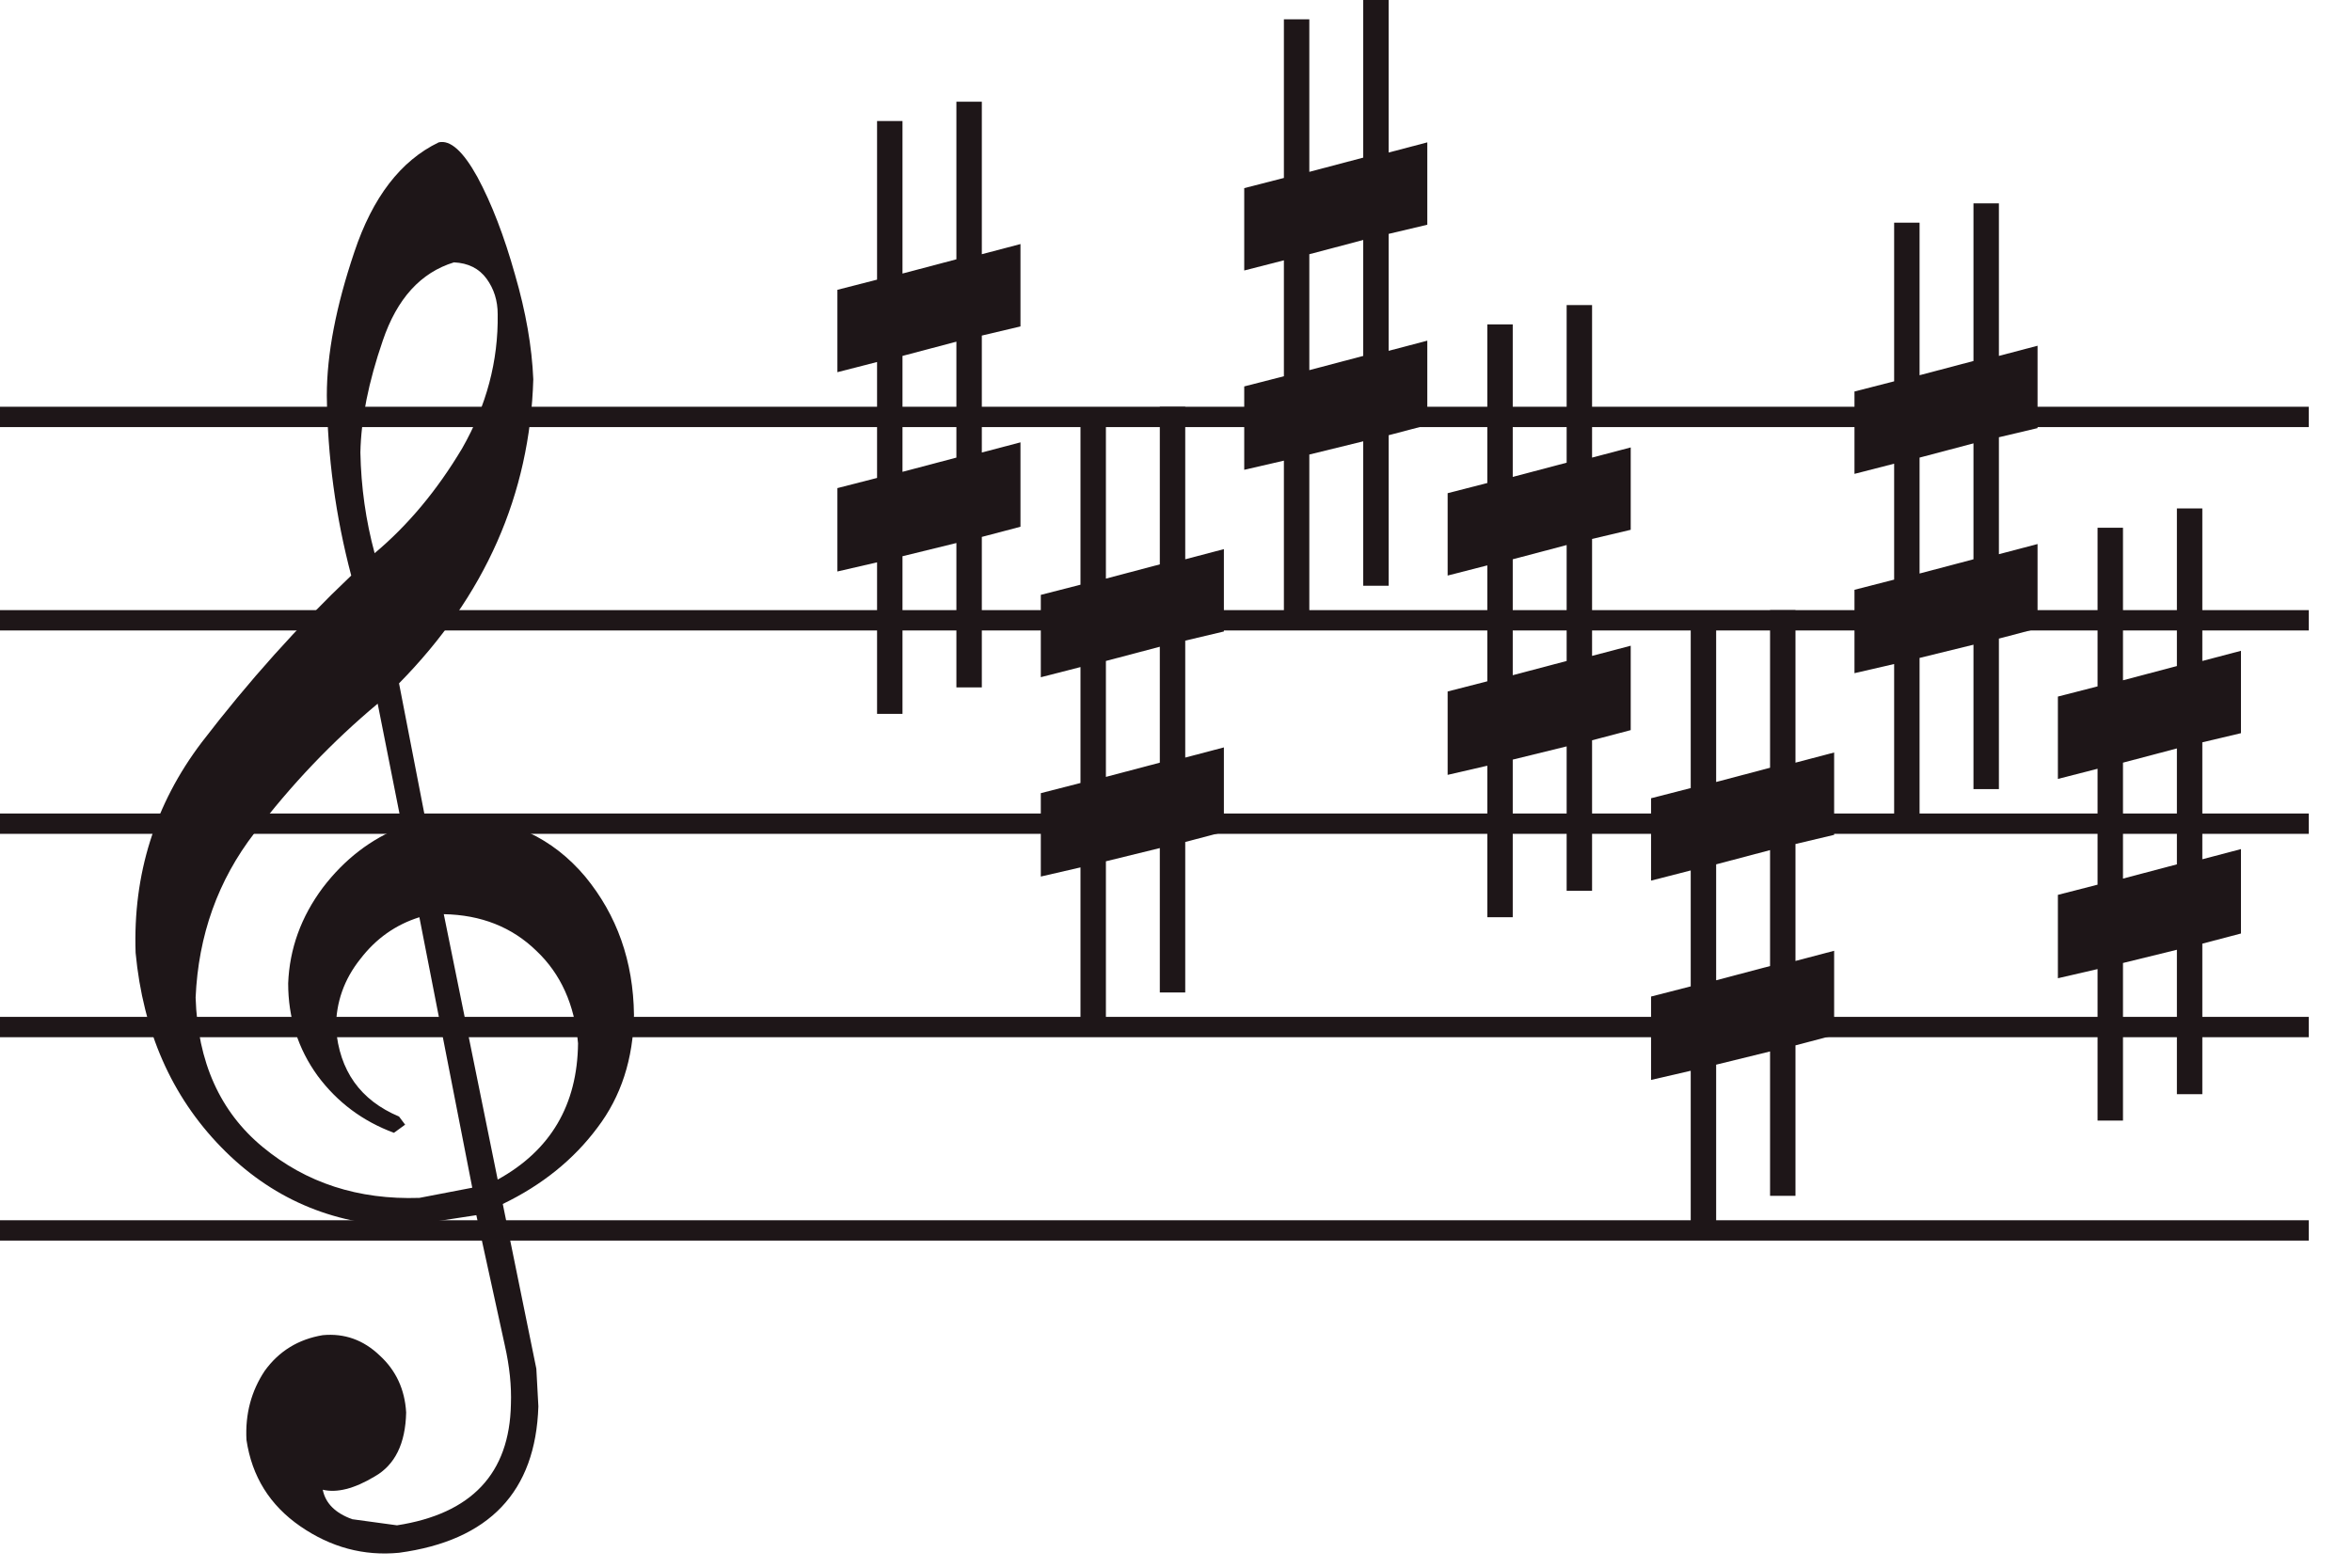
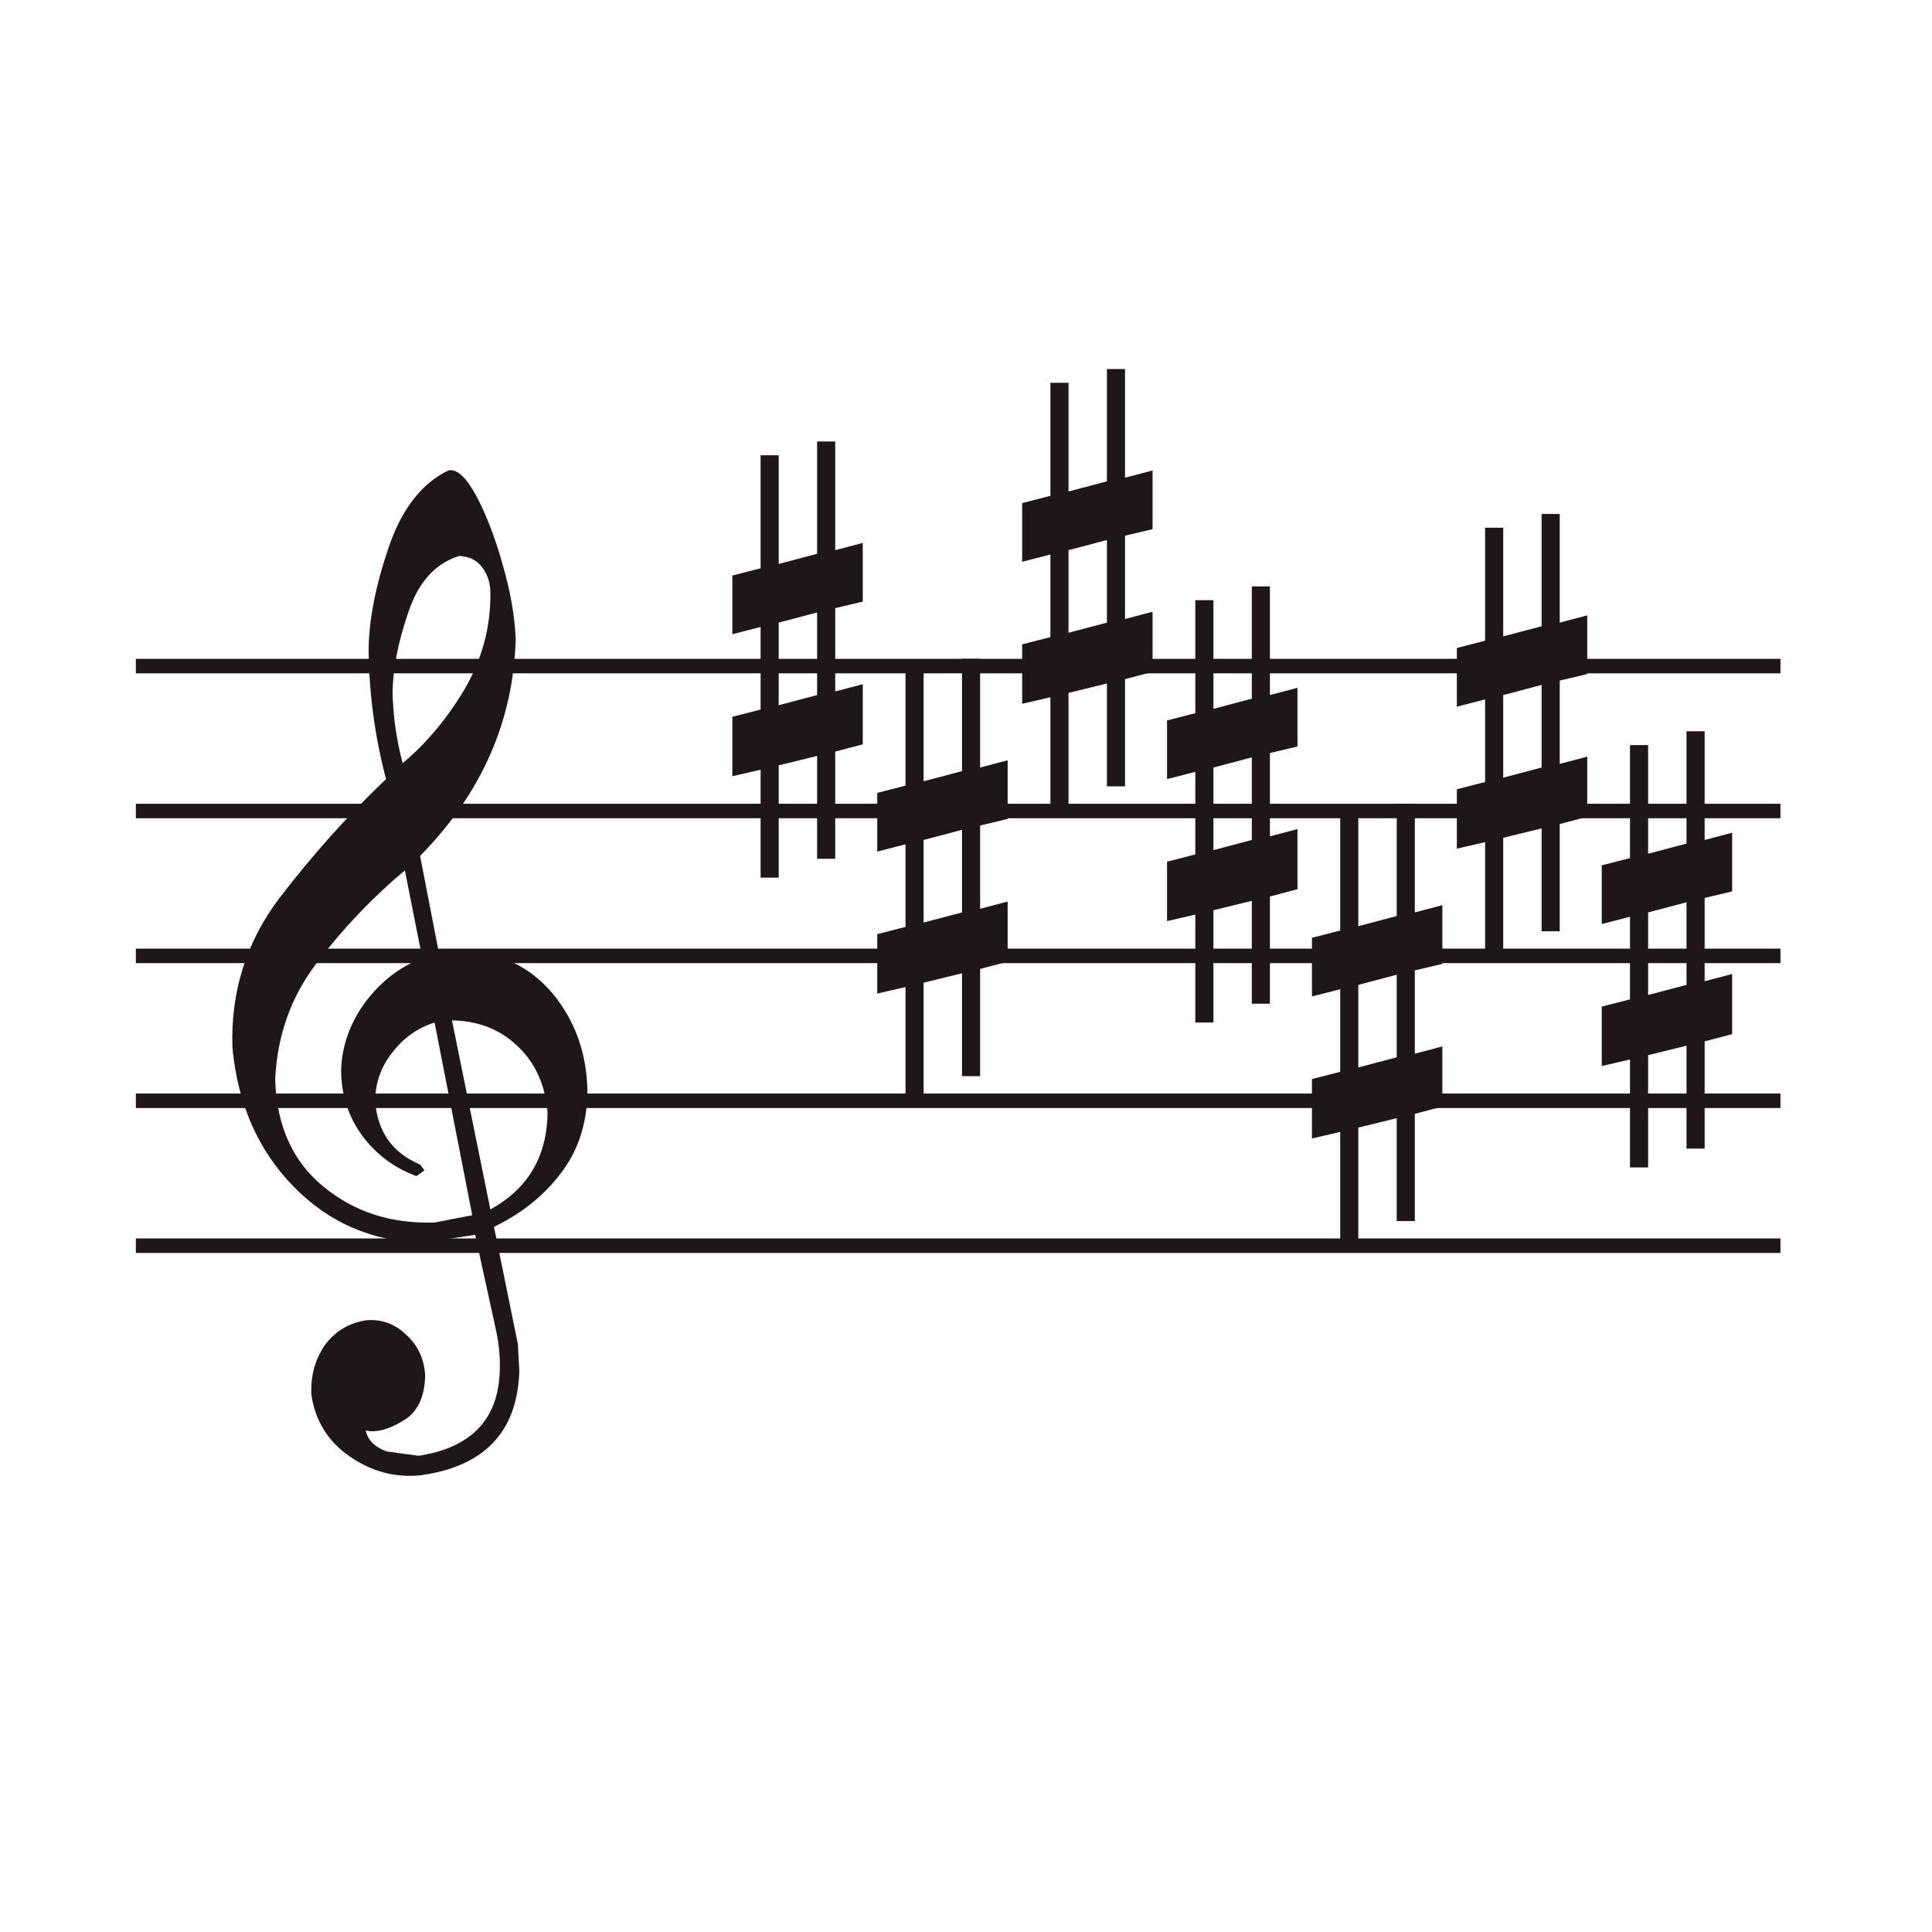
- <svg xmlns="http://www.w3.org/2000/svg" width="111" height="74" viewBox="0 0 111 74" fill="none">
-   <path d="M108.96 57.6H0V58.56H108.96V57.6Z" fill="#1E1618" />
-   <path d="M108.96 48H0V48.96H108.96V48Z" fill="#1E1618" />
-   <path d="M108.96 38.4H0V39.36H108.96V38.4Z" fill="#1E1618" />
-   <path d="M108.96 28.8H0V29.76H108.96V28.8Z" fill="#1E1618" />
-   <path d="M108.96 19.2H0V20.16H108.96V19.2Z" fill="#1E1618" />
-   <path d="M22.528 8.352C23.2 9.6 23.792 11.136 24.304 12.96C24.816 14.72 25.104 16.368 25.168 17.904C25.008 23.344 22.896 28.128 18.832 32.256L20.08 38.688L21.568 38.544C24.064 38.608 26.08 39.552 27.616 41.376C29.12 43.2 29.888 45.376 29.92 47.904C29.888 49.984 29.312 51.76 28.192 53.232C27.072 54.736 25.584 55.936 23.728 56.832L25.312 64.608L25.408 66.384C25.28 70.416 23.088 72.72 18.832 73.296C17.168 73.456 15.616 73.04 14.176 72.048C12.736 71.056 11.888 69.696 11.632 67.968C11.568 66.752 11.856 65.664 12.496 64.704C13.168 63.776 14.08 63.216 15.232 63.024C16.256 62.928 17.152 63.248 17.92 63.984C18.688 64.688 19.104 65.584 19.168 66.672C19.136 68.144 18.64 69.152 17.68 69.696C16.72 70.272 15.904 70.48 15.232 70.32C15.36 70.96 15.824 71.424 16.624 71.712L18.736 72C22.256 71.456 24.048 69.552 24.112 66.288C24.144 65.424 24.048 64.496 23.824 63.504L22.48 57.36L19.024 57.888C15.632 57.792 12.768 56.544 10.432 54.144C8.096 51.744 6.752 48.688 6.4 44.976C6.272 41.264 7.312 37.952 9.52 35.04C11.728 32.16 14.08 29.536 16.576 27.168C15.84 24.384 15.456 21.552 15.424 18.672C15.424 16.72 15.856 14.464 16.72 11.904C17.584 9.312 18.912 7.584 20.704 6.72C21.248 6.592 21.856 7.136 22.528 8.352ZM21.424 12.384C19.856 12.864 18.736 14.096 18.064 16.08C17.392 18.032 17.04 19.792 17.008 21.36C17.04 22.992 17.264 24.576 17.68 26.112C19.248 24.8 20.624 23.152 21.808 21.168C22.96 19.152 23.52 17.04 23.488 14.832C23.488 14.192 23.312 13.632 22.96 13.152C22.608 12.672 22.096 12.416 21.424 12.384ZM17.008 45.264C16.24 46.224 15.856 47.312 15.856 48.528C16.016 50.544 17.008 51.936 18.832 52.704L19.12 53.088L18.592 53.472C17.12 52.928 15.92 52.032 14.992 50.784C14.064 49.504 13.6 48.048 13.6 46.416C13.664 44.784 14.208 43.28 15.232 41.904C16.256 40.56 17.504 39.6 18.976 39.024L17.824 33.216C15.68 35.008 13.744 37.04 12.016 39.312C10.288 41.552 9.36 44.144 9.232 47.088C9.328 50.128 10.384 52.48 12.4 54.144C14.448 55.84 16.912 56.64 19.792 56.544L22.288 56.064L19.792 43.296C18.672 43.648 17.744 44.304 17.008 45.264ZM20.944 43.152L23.488 55.68C25.984 54.304 27.248 52.16 27.28 49.248C27.12 47.424 26.464 45.968 25.312 44.88C24.16 43.76 22.704 43.184 20.944 43.152Z" fill="#1E1618" />
-   <path d="M42.592 5.712V12.912L45.136 12.24V4.8H46.336V12L48.16 11.52V15.408L46.336 15.84V21.36L48.16 20.88V24.864L46.336 25.344V32.448H45.136V25.632L42.592 26.256V33.696H41.392V26.544L39.52 26.976V23.04L41.392 22.56V17.088L39.52 17.568V13.68L41.392 13.2V5.712H42.592ZM42.592 16.8V22.272L45.136 21.6V16.128L42.592 16.8Z" fill="#1E1618" />
-   <path d="M52.192 20.112V27.312L54.736 26.64V19.2H55.936V26.4L57.76 25.92V29.808L55.936 30.24V35.76L57.76 35.28V39.264L55.936 39.744V46.848H54.736V40.032L52.192 40.656V48.096H50.992V40.944L49.12 41.376V37.44L50.992 36.96V31.488L49.12 31.968V28.08L50.992 27.6V20.112H52.192ZM52.192 31.2V36.672L54.736 36V30.528L52.192 31.2Z" fill="#1E1618" />
-   <path d="M61.792 0.912V8.112L64.336 7.44V0H65.536V7.2L67.36 6.72V10.608L65.536 11.04V16.56L67.36 16.08V20.064L65.536 20.544V27.648H64.336V20.832L61.792 21.456V28.896H60.592V21.744L58.72 22.176V18.24L60.592 17.76V12.288L58.72 12.768V8.88L60.592 8.4V0.912H61.792ZM61.792 12V17.472L64.336 16.8V11.328L61.792 12Z" fill="#1E1618" />
-   <path d="M71.392 15.312V22.512L73.936 21.84V14.4H75.136V21.6L76.96 21.12V25.008L75.136 25.44V30.96L76.96 30.48V34.464L75.136 34.944V42.048H73.936V35.232L71.392 35.856V43.296H70.192V36.144L68.32 36.576V32.64L70.192 32.16V26.688L68.32 27.168V23.28L70.192 22.8V15.312H71.392ZM71.392 26.4V31.872L73.936 31.2V25.728L71.392 26.4Z" fill="#1E1618" />
-   <path d="M80.992 29.712V36.912L83.536 36.24V28.8H84.736V36L86.56 35.52V39.408L84.736 39.84V45.36L86.56 44.88V48.864L84.736 49.344V56.448H83.536V49.632L80.992 50.256V57.696H79.792V50.544L77.92 50.976V47.04L79.792 46.56V41.088L77.92 41.568V37.68L79.792 37.2V29.712H80.992ZM80.992 40.8V46.272L83.536 45.6V40.128L80.992 40.8Z" fill="#1E1618" />
-   <path d="M90.592 10.512V17.712L93.136 17.04V9.6H94.336V16.8L96.16 16.32V20.208L94.336 20.64V26.16L96.16 25.68V29.664L94.336 30.144V37.248H93.136V30.432L90.592 31.056V38.496H89.392V31.344L87.52 31.776V27.84L89.392 27.36V21.888L87.52 22.368V18.48L89.392 18V10.512H90.592ZM90.592 21.6V27.072L93.136 26.4V20.928L90.592 21.6Z" fill="#1E1618" />
-   <path d="M100.192 24.912V32.112L102.736 31.44V24H103.936V31.2L105.76 30.72V34.608L103.936 35.04V40.56L105.76 40.08V44.064L103.936 44.544V51.648H102.736V44.832L100.192 45.456V52.896H98.992V45.744L97.12 46.176V42.24L98.992 41.76V36.288L97.12 36.768V32.88L98.992 32.4V24.912H100.192ZM100.192 36V41.472L102.736 40.8V35.328L100.192 36Z" fill="#1E1618" />
+ <svg xmlns="http://www.w3.org/2000/svg" width="128" height="128" viewBox="0 0 128 128" fill="none">
+   <path d="M117.96 82.05H9V83.01H117.96V82.05Z" fill="#1E1618" />
+   <path d="M117.96 72.45H9V73.41H117.96V72.45Z" fill="#1E1618" />
+   <path d="M117.96 62.85H9V63.81H117.96V62.85Z" fill="#1E1618" />
+   <path d="M117.96 53.25H9V54.21H117.96V53.25Z" fill="#1E1618" />
+   <path d="M117.96 43.65H9V44.61H117.96V43.65Z" fill="#1E1618" />
+   <path d="M31.528 32.802C32.2 34.05 32.792 35.586 33.304 37.41C33.816 39.17 34.104 40.818 34.168 42.354C34.008 47.794 31.896 52.578 27.832 56.706L29.08 63.138L30.568 62.994C33.064 63.058 35.08 64.002 36.616 65.826C38.12 67.65 38.888 69.826 38.92 72.354C38.888 74.434 38.312 76.21 37.192 77.682C36.072 79.186 34.584 80.386 32.728 81.282L34.312 89.058L34.408 90.834C34.28 94.866 32.088 97.17 27.832 97.746C26.168 97.906 24.616 97.49 23.176 96.498C21.736 95.506 20.888 94.146 20.632 92.418C20.568 91.202 20.856 90.114 21.496 89.154C22.168 88.226 23.08 87.666 24.232 87.474C25.256 87.378 26.152 87.698 26.92 88.434C27.688 89.138 28.104 90.034 28.168 91.122C28.136 92.594 27.64 93.602 26.68 94.146C25.72 94.722 24.904 94.93 24.232 94.77C24.36 95.41 24.824 95.874 25.624 96.162L27.736 96.45C31.256 95.906 33.048 94.002 33.112 90.738C33.144 89.874 33.048 88.946 32.824 87.954L31.48 81.81L28.024 82.338C24.632 82.242 21.768 80.994 19.432 78.594C17.096 76.194 15.752 73.138 15.4 69.426C15.272 65.714 16.312 62.402 18.52 59.49C20.728 56.61 23.08 53.986 25.576 51.618C24.84 48.834 24.456 46.002 24.424 43.122C24.424 41.17 24.856 38.914 25.72 36.354C26.584 33.762 27.912 32.034 29.704 31.17C30.248 31.042 30.856 31.586 31.528 32.802ZM30.424 36.834C28.856 37.314 27.736 38.546 27.064 40.53C26.392 42.482 26.04 44.242 26.008 45.81C26.04 47.442 26.264 49.026 26.68 50.562C28.248 49.25 29.624 47.602 30.808 45.618C31.96 43.602 32.52 41.49 32.488 39.282C32.488 38.642 32.312 38.082 31.96 37.602C31.608 37.122 31.096 36.866 30.424 36.834ZM26.008 69.714C25.24 70.674 24.856 71.762 24.856 72.978C25.016 74.994 26.008 76.386 27.832 77.154L28.12 77.538L27.592 77.922C26.12 77.378 24.92 76.482 23.992 75.234C23.064 73.954 22.6 72.498 22.6 70.866C22.664 69.234 23.208 67.73 24.232 66.354C25.256 65.01 26.504 64.05 27.976 63.474L26.824 57.666C24.68 59.458 22.744 61.49 21.016 63.762C19.288 66.002 18.36 68.594 18.232 71.538C18.328 74.578 19.384 76.93 21.4 78.594C23.448 80.29 25.912 81.09 28.792 80.994L31.288 80.514L28.792 67.746C27.672 68.098 26.744 68.754 26.008 69.714ZM29.944 67.602L32.488 80.13C34.984 78.754 36.248 76.61 36.28 73.698C36.12 71.874 35.464 70.418 34.312 69.33C33.16 68.21 31.704 67.634 29.944 67.602Z" fill="#1E1618" />
+   <path d="M51.592 30.162V37.362L54.136 36.69V29.25H55.336V36.45L57.16 35.97V39.858L55.336 40.29V45.81L57.16 45.33V49.314L55.336 49.794V56.898H54.136V50.082L51.592 50.706V58.146H50.392V50.994L48.52 51.426V47.49L50.392 47.01V41.538L48.52 42.018V38.13L50.392 37.65V30.162H51.592ZM51.592 41.25V46.722L54.136 46.05V40.578L51.592 41.25Z" fill="#1E1618" />
+   <path d="M61.192 44.562V51.762L63.736 51.09V43.65H64.936V50.85L66.76 50.37V54.258L64.936 54.69V60.21L66.76 59.73V63.714L64.936 64.194V71.298H63.736V64.482L61.192 65.106V72.546H59.992V65.394L58.12 65.826V61.89L59.992 61.41V55.938L58.12 56.418V52.53L59.992 52.05V44.562H61.192ZM61.192 55.65V61.122L63.736 60.45V54.978L61.192 55.65Z" fill="#1E1618" />
+   <path d="M70.792 25.362V32.562L73.336 31.89V24.45H74.536V31.65L76.36 31.17V35.058L74.536 35.49V41.01L76.36 40.53V44.514L74.536 44.994V52.098H73.336V45.282L70.792 45.906V53.346H69.592V46.194L67.72 46.626V42.69L69.592 42.21V36.738L67.72 37.218V33.33L69.592 32.85V25.362H70.792ZM70.792 36.45V41.922L73.336 41.25V35.778L70.792 36.45Z" fill="#1E1618" />
+   <path d="M80.392 39.762V46.962L82.936 46.29V38.85H84.136V46.05L85.96 45.57V49.458L84.136 49.89V55.41L85.96 54.93V58.914L84.136 59.394V66.498H82.936V59.682L80.392 60.306V67.746H79.192V60.594L77.32 61.026V57.09L79.192 56.61V51.138L77.32 51.618V47.73L79.192 47.25V39.762H80.392ZM80.392 50.85V56.322L82.936 55.65V50.178L80.392 50.85Z" fill="#1E1618" />
+   <path d="M89.992 54.162V61.362L92.536 60.69V53.25H93.736V60.45L95.56 59.97V63.858L93.736 64.29V69.81L95.56 69.33V73.314L93.736 73.794V80.898H92.536V74.082L89.992 74.706V82.146H88.792V74.994L86.92 75.426V71.49L88.792 71.01V65.538L86.92 66.018V62.13L88.792 61.65V54.162H89.992ZM89.992 65.25V70.722L92.536 70.05V64.578L89.992 65.25Z" fill="#1E1618" />
+   <path d="M99.592 34.962V42.162L102.136 41.49V34.05H103.336V41.25L105.16 40.77V44.658L103.336 45.09V50.61L105.16 50.13V54.114L103.336 54.594V61.698H102.136V54.882L99.592 55.506V62.946H98.392V55.794L96.52 56.226V52.29L98.392 51.81V46.338L96.52 46.818V42.93L98.392 42.45V34.962H99.592ZM99.592 46.05V51.522L102.136 50.85V45.378L99.592 46.05Z" fill="#1E1618" />
+   <path d="M109.192 49.362V56.562L111.736 55.89V48.45H112.936V55.65L114.76 55.17V59.058L112.936 59.49V65.01L114.76 64.53V68.514L112.936 68.994V76.098H111.736V69.282L109.192 69.906V77.346H107.992V70.194L106.12 70.626V66.69L107.992 66.21V60.738L106.12 61.218V57.33L107.992 56.85V49.362H109.192ZM109.192 60.45V65.922L111.736 65.25V59.778L109.192 60.45Z" fill="#1E1618" />
</svg>
